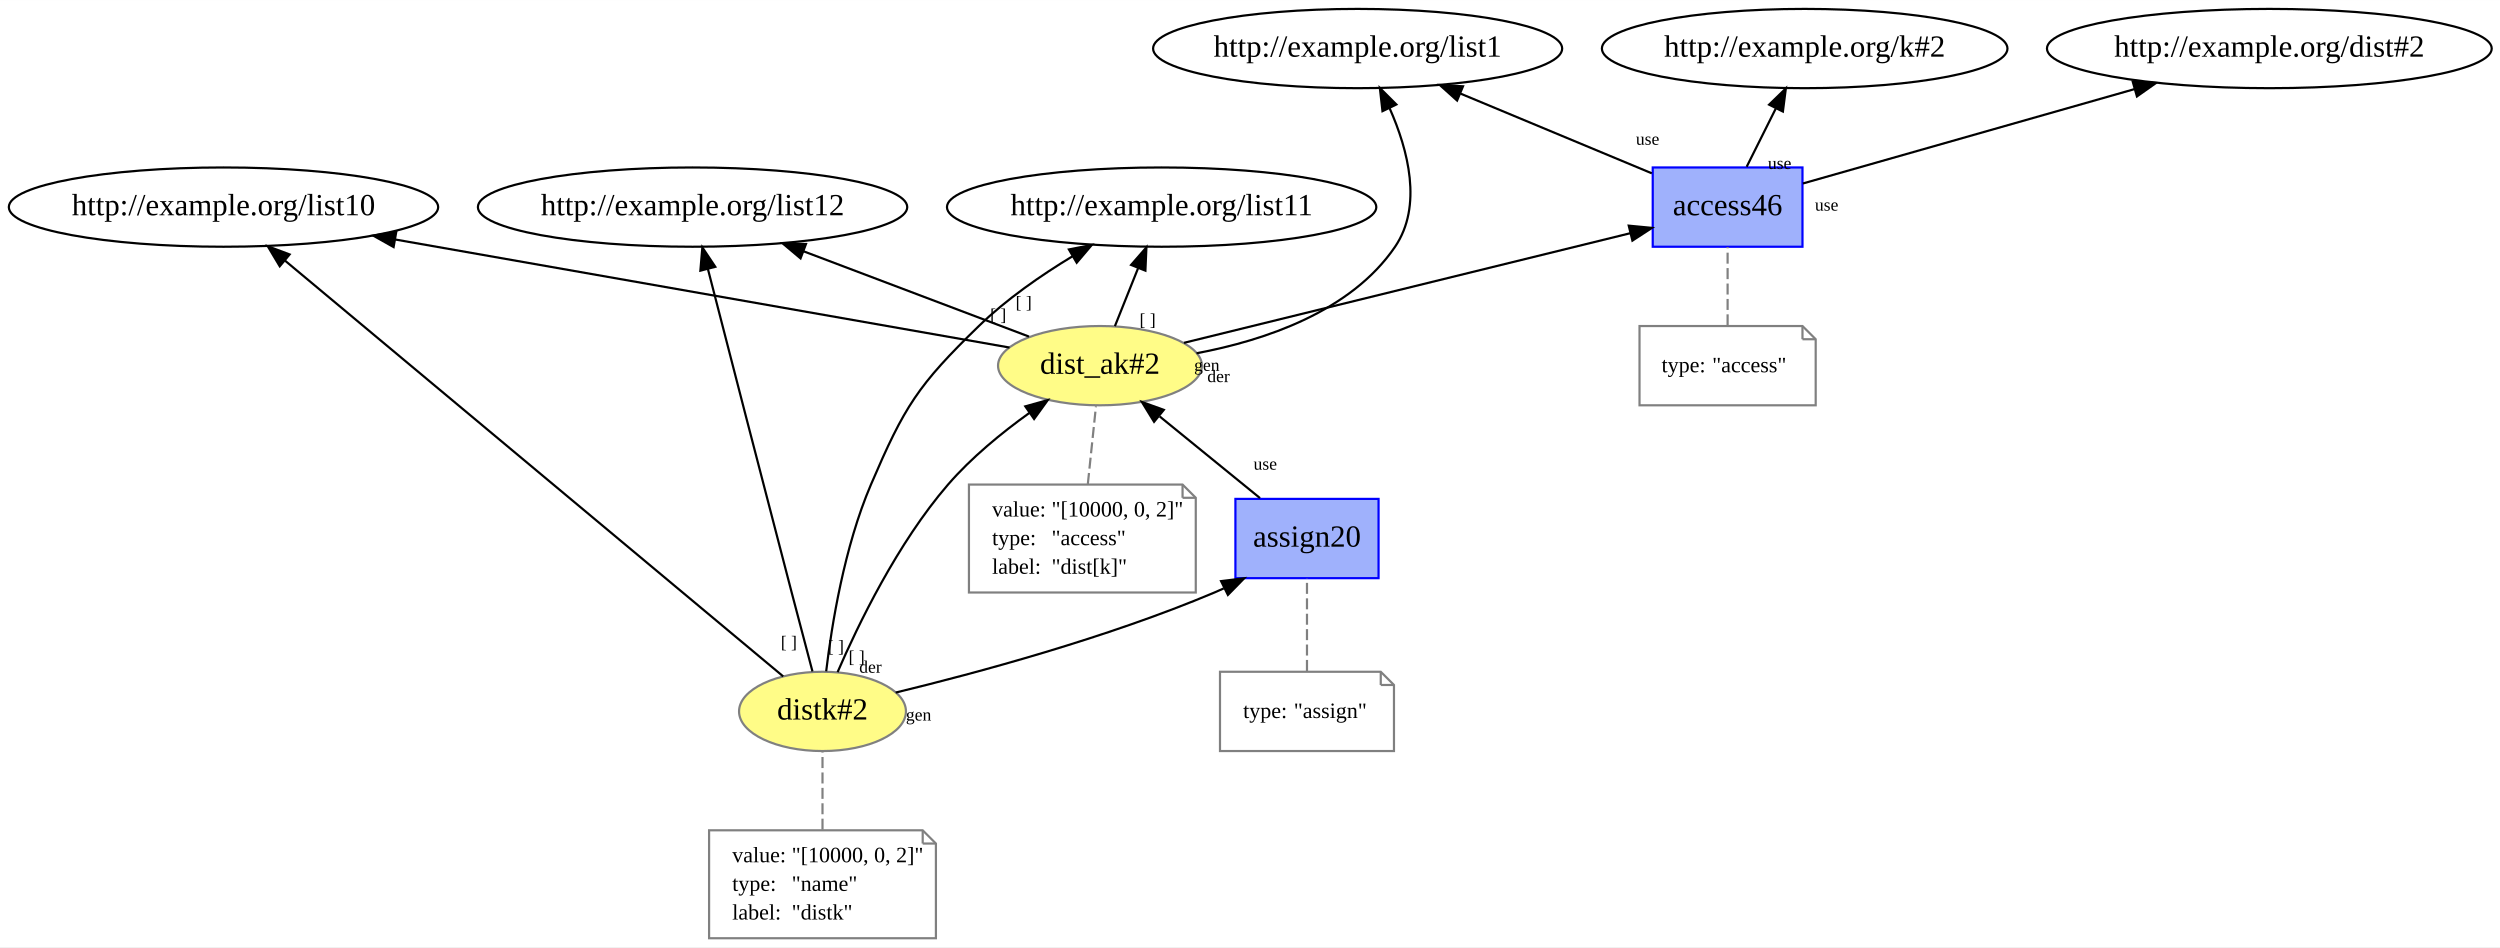
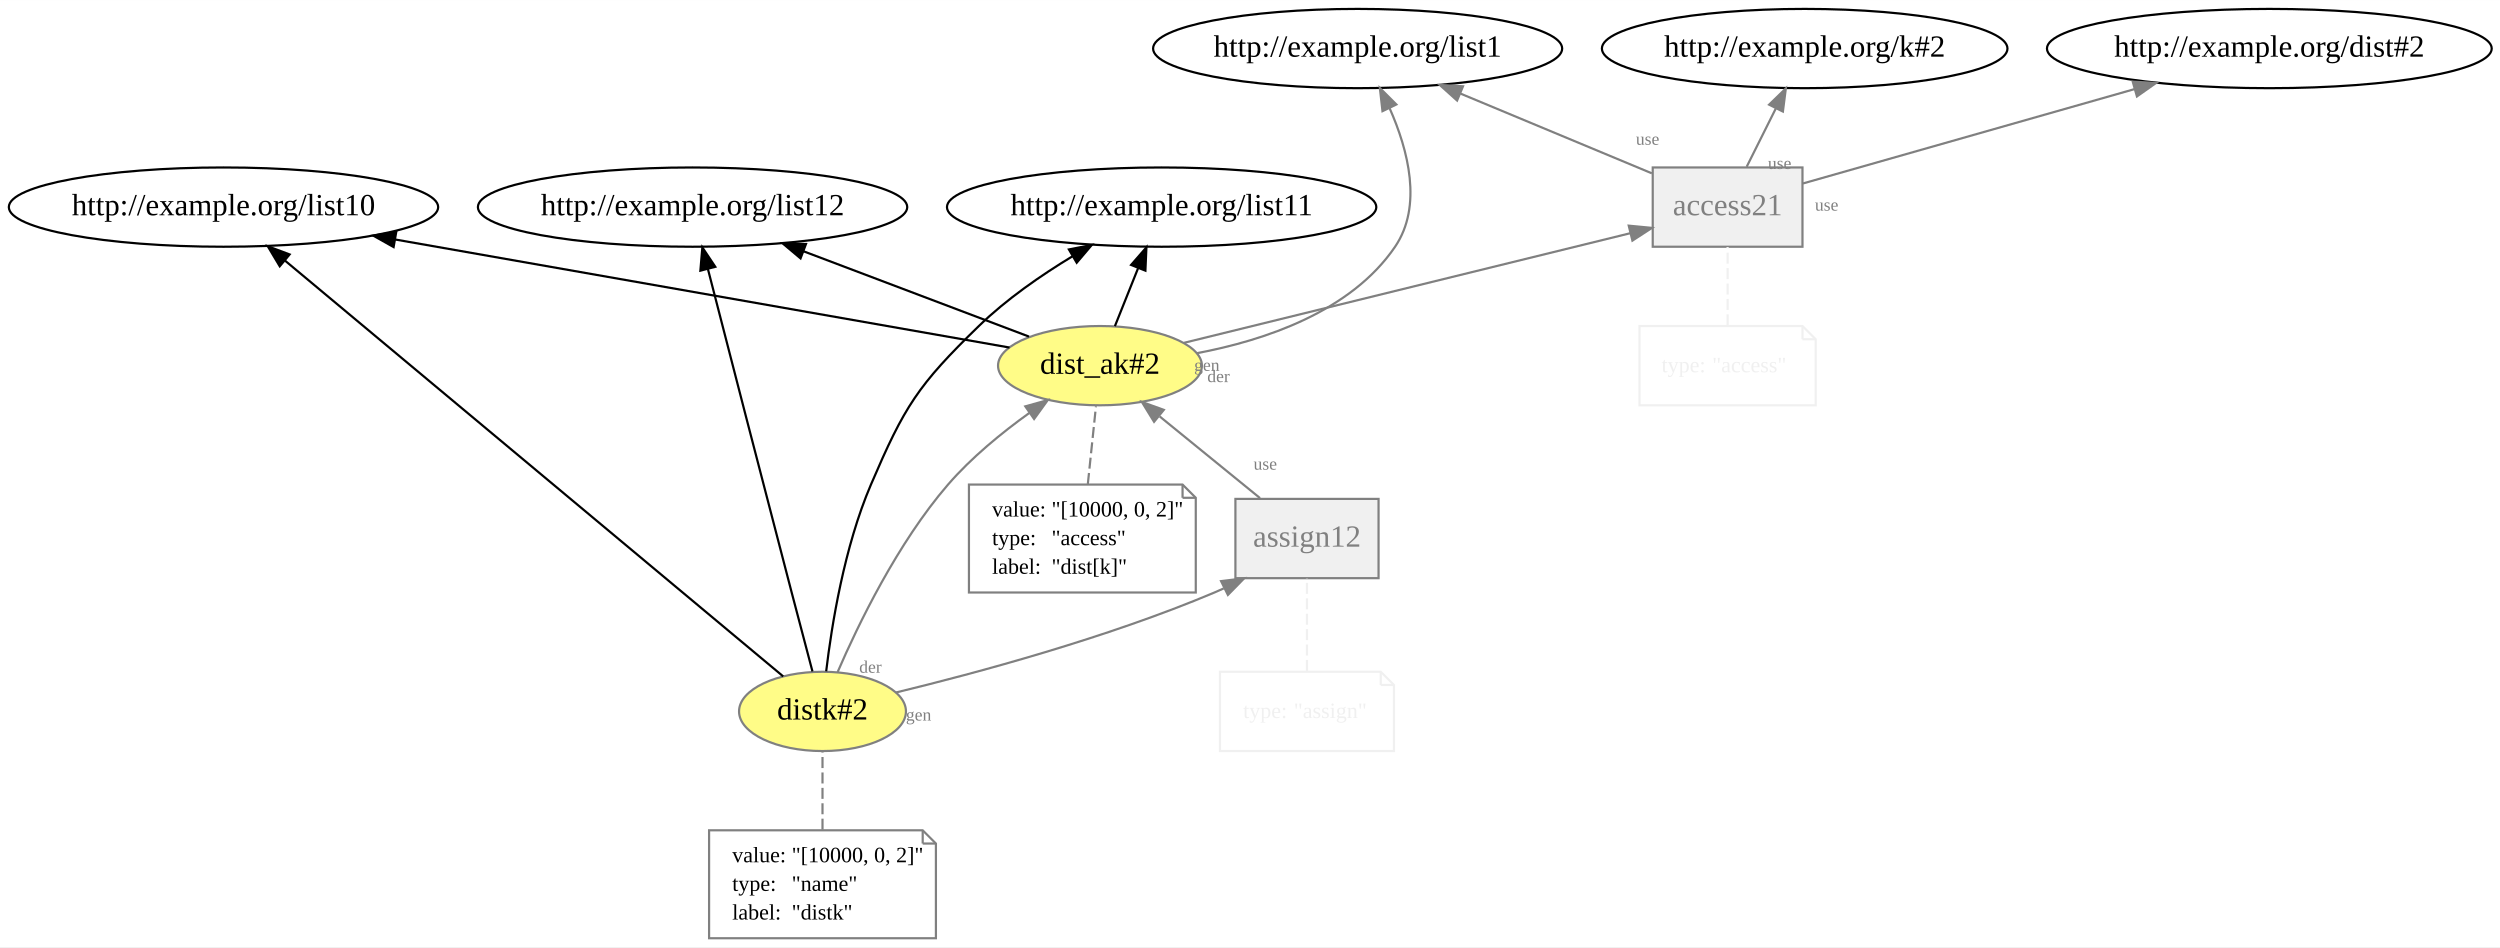
<svg xmlns="http://www.w3.org/2000/svg" xmlns:xlink="http://www.w3.org/1999/xlink" width="1135pt" height="430pt" viewBox="0.00 0.00 1135.23 430.00">
  <g id="graph0" class="graph" transform="scale(1 1) rotate(0) translate(4 426)">
    <polygon fill="white" stroke="none" points="-4,4 -4,-426 1131.23,-426 1131.23,4 -4,4" />
    <g id="node1" class="node">
      <g id="a_node1">
        <a xlink:href="http://example.org/dist_ak#2" xlink:title="dist_ak#2">
          <ellipse fill="#fffc87" stroke="#808080" cx="495.491" cy="-260" rx="46.292" ry="18" />
          <text text-anchor="middle" x="495.491" y="-256.3" font-family="Times New Roman,serif" font-size="14.00">dist_ak#2</text>
        </a>
      </g>
    </g>
    <g id="node3" class="node">
      <ellipse fill="none" stroke="black" cx="97.491" cy="-332" rx="97.483" ry="18" />
      <text text-anchor="middle" x="97.491" y="-328.3" font-family="Times New Roman,serif" font-size="14.00">http://example.org/list10</text>
    </g>
    <g id="edge2" class="edge">
      <path fill="none" stroke="black" d="M454.397,-268.228C388.744,-279.775 259.094,-302.577 175.451,-317.289" />
      <polygon fill="black" stroke="black" points="174.729,-313.862 165.486,-319.041 175.941,-320.756 174.729,-313.862" />
-       <text text-anchor="middle" x="449.261" y="-280.421" font-family="Times New Roman,serif" font-size="8.00">[ ]</text>
    </g>
    <g id="node4" class="node">
      <ellipse fill="none" stroke="black" cx="523.491" cy="-332" rx="97.483" ry="18" />
      <text text-anchor="middle" x="523.491" y="-328.3" font-family="Times New Roman,serif" font-size="14.00">http://example.org/list11</text>
    </g>
    <g id="edge3" class="edge">
      <path fill="none" stroke="black" d="M502.269,-277.945C505.421,-285.824 509.245,-295.383 512.774,-304.206" />
      <polygon fill="black" stroke="black" points="509.618,-305.74 516.581,-313.725 516.117,-303.14 509.618,-305.74" />
-       <text text-anchor="middle" x="517.116" y="-278.184" font-family="Times New Roman,serif" font-size="8.00">[ ]</text>
    </g>
    <g id="node5" class="node">
      <ellipse fill="none" stroke="black" cx="310.491" cy="-332" rx="97.483" ry="18" />
      <text text-anchor="middle" x="310.491" y="-328.3" font-family="Times New Roman,serif" font-size="14.00">http://example.org/list12</text>
    </g>
    <g id="edge4" class="edge">
      <path fill="none" stroke="black" d="M463.267,-273.193C435,-283.889 393.433,-299.617 360.79,-311.968" />
      <polygon fill="black" stroke="black" points="359.52,-308.707 351.405,-315.519 361.997,-315.254 359.52,-308.707" />
-       <text text-anchor="middle" x="460.849" y="-286.097" font-family="Times New Roman,serif" font-size="8.00">[ ]</text>
    </g>
    <g id="node6" class="node">
      <g id="a_node6">
-         <a xlink:href="http://example.org/access46" xlink:title="access46">
-           <polygon fill="#9fb1fc" stroke="#0000ff" points="814.491,-350 746.491,-350 746.491,-314 814.491,-314 814.491,-350" />
-           <text text-anchor="middle" x="780.491" y="-328.3" font-family="Times New Roman,serif" font-size="14.00">access46</text>
+         <a xlink:href="http://example.org/access21" xlink:title="access21">
+           <polygon fill="#f0f0f0" stroke="gray" points="814.491,-350 746.491,-350 746.491,-314 814.491,-314 814.491,-350" />
+           <text text-anchor="middle" x="780.491" y="-328.3" font-family="Times New Roman,serif" font-size="14.00" fill="gray">access21</text>
        </a>
      </g>
    </g>
    <g id="edge8" class="edge">
-       <path fill="none" stroke="black" d="M533.632,-270.368C586.179,-283.274 680.637,-306.474 736.231,-320.129" />
-       <polygon fill="black" stroke="black" points="735.594,-323.577 746.14,-322.563 737.264,-316.779 735.594,-323.577" />
-       <text text-anchor="middle" x="544.014" y="-257.641" font-family="Times New Roman,serif" font-size="8.00">gen</text>
+       <path fill="none" stroke="gray" d="M533.632,-270.368C586.179,-283.274 680.637,-306.474 736.231,-320.129" />
+       <polygon fill="gray" stroke="gray" points="735.594,-323.577 746.14,-322.563 737.264,-316.779 735.594,-323.577" />
+       <text text-anchor="middle" x="544.014" y="-257.641" font-family="Times New Roman,serif" font-size="8.00" fill="gray">gen</text>
    </g>
    <g id="node8" class="node">
      <ellipse fill="none" stroke="black" cx="612.491" cy="-404" rx="92.883" ry="18" />
      <text text-anchor="middle" x="612.491" y="-400.3" font-family="Times New Roman,serif" font-size="14.00">http://example.org/list1</text>
    </g>
    <g id="edge7" class="edge">
-       <path fill="none" stroke="black" d="M539.336,-265.631C570.199,-271.436 609.448,-284.518 629.491,-314 642.069,-332.5 635.426,-357.911 627.036,-376.846" />
-       <polygon fill="black" stroke="black" points="623.772,-375.558 622.582,-386.086 630.077,-378.598 623.772,-375.558" />
-       <text text-anchor="middle" x="549.32" y="-252.536" font-family="Times New Roman,serif" font-size="8.00">der</text>
+       <path fill="none" stroke="gray" d="M539.336,-265.631C570.199,-271.436 609.448,-284.518 629.491,-314 642.069,-332.5 635.426,-357.911 627.036,-376.846" />
+       <polygon fill="gray" stroke="gray" points="623.772,-375.558 622.582,-386.086 630.077,-378.598 623.772,-375.558" />
+       <text text-anchor="middle" x="549.32" y="-252.536" font-family="Times New Roman,serif" font-size="8.00" fill="gray">der</text>
    </g>
    <g id="node2" class="node">
      <polygon fill="none" stroke="gray" points="532.991,-206 435.991,-206 435.991,-157 538.991,-157 538.991,-200 532.991,-206" />
      <polyline fill="none" stroke="gray" points="532.991,-206 532.991,-200 " />
      <polyline fill="none" stroke="gray" points="538.991,-200 532.991,-200 " />
      <text text-anchor="start" x="446.491" y="-191.5" font-family="Times New Roman,serif" font-size="10.00">value:</text>
      <text text-anchor="start" x="473.491" y="-191.5" font-family="Times New Roman,serif" font-size="10.00">"[10000, 0, 2]"</text>
      <text text-anchor="start" x="446.491" y="-178.5" font-family="Times New Roman,serif" font-size="10.00">type:</text>
      <text text-anchor="start" x="473.491" y="-178.5" font-family="Times New Roman,serif" font-size="10.00">"access"</text>
      <text text-anchor="start" x="446.491" y="-165.5" font-family="Times New Roman,serif" font-size="10.00">label:</text>
      <text text-anchor="start" x="473.491" y="-165.5" font-family="Times New Roman,serif" font-size="10.00">"dist[k]"</text>
    </g>
    <g id="edge1" class="edge">
      <path fill="none" stroke="gray" stroke-dasharray="5,2" d="M489.979,-206.286C491.171,-217.69 492.574,-231.105 493.666,-241.548" />
    </g>
    <g id="edge6" class="edge">
-       <path fill="none" stroke="black" d="M746.089,-347.334C721.014,-357.782 686.753,-372.058 659.204,-383.536" />
-       <polygon fill="black" stroke="black" points="657.651,-380.392 649.766,-387.469 660.343,-386.853 657.651,-380.392" />
-       <text text-anchor="middle" x="744.162" y="-360.31" font-family="Times New Roman,serif" font-size="8.00">use</text>
+       <path fill="none" stroke="gray" d="M746.089,-347.334C721.014,-357.782 686.753,-372.058 659.204,-383.536" />
+       <polygon fill="gray" stroke="gray" points="657.651,-380.392 649.766,-387.469 660.343,-386.853 657.651,-380.392" />
+       <text text-anchor="middle" x="744.162" y="-360.31" font-family="Times New Roman,serif" font-size="8.00" fill="gray">use</text>
    </g>
    <g id="node9" class="node">
      <ellipse fill="none" stroke="black" cx="1026.49" cy="-404" rx="100.983" ry="18" />
      <text text-anchor="middle" x="1026.49" y="-400.3" font-family="Times New Roman,serif" font-size="14.00">http://example.org/dist#2</text>
    </g>
    <g id="edge9" class="edge">
-       <path fill="none" stroke="black" d="M814.697,-342.733C853.521,-353.781 917.619,-372.02 965.149,-385.545" />
-       <polygon fill="black" stroke="black" points="964.449,-388.984 975.025,-388.355 966.364,-382.252 964.449,-388.984" />
-       <text text-anchor="middle" x="825.466" y="-330.391" font-family="Times New Roman,serif" font-size="8.00">use</text>
+       <path fill="none" stroke="gray" d="M814.697,-342.733C853.521,-353.781 917.619,-372.02 965.149,-385.545" />
+       <polygon fill="gray" stroke="gray" points="964.449,-388.984 975.025,-388.355 966.364,-382.252 964.449,-388.984" />
+       <text text-anchor="middle" x="825.466" y="-330.391" font-family="Times New Roman,serif" font-size="8.00" fill="gray">use</text>
    </g>
    <g id="node10" class="node">
      <ellipse fill="none" stroke="black" cx="815.491" cy="-404" rx="92.084" ry="18" />
      <text text-anchor="middle" x="815.491" y="-400.3" font-family="Times New Roman,serif" font-size="14.00">http://example.org/k#2</text>
    </g>
    <g id="edge10" class="edge">
-       <path fill="none" stroke="black" d="M789.143,-350.303C793.127,-358.272 797.942,-367.9 802.359,-376.736" />
-       <polygon fill="black" stroke="black" points="799.336,-378.517 806.939,-385.896 805.597,-375.386 799.336,-378.517" />
-       <text text-anchor="middle" x="804.116" y="-349.302" font-family="Times New Roman,serif" font-size="8.00">use</text>
+       <path fill="none" stroke="gray" d="M789.143,-350.303C793.127,-358.272 797.942,-367.9 802.359,-376.736" />
+       <polygon fill="gray" stroke="gray" points="799.336,-378.517 806.939,-385.896 805.597,-375.386 799.336,-378.517" />
+       <text text-anchor="middle" x="804.116" y="-349.302" font-family="Times New Roman,serif" font-size="8.00" fill="gray">use</text>
    </g>
    <g id="node7" class="node">
-       <polygon fill="none" stroke="gray" points="814.491,-278 740.491,-278 740.491,-242 820.491,-242 820.491,-272 814.491,-278" />
-       <polyline fill="none" stroke="gray" points="814.491,-278 814.491,-272 " />
-       <polyline fill="none" stroke="gray" points="820.491,-272 814.491,-272 " />
-       <text text-anchor="start" x="750.491" y="-257" font-family="Times New Roman,serif" font-size="10.00">type:</text>
-       <text text-anchor="start" x="773.491" y="-257" font-family="Times New Roman,serif" font-size="10.00">"access"</text>
+       <polygon fill="none" stroke="#f0f0f0" points="814.491,-278 740.491,-278 740.491,-242 820.491,-242 820.491,-272 814.491,-278" />
+       <polyline fill="none" stroke="#f0f0f0" points="814.491,-278 814.491,-272 " />
+       <polyline fill="none" stroke="#f0f0f0" points="820.491,-272 814.491,-272 " />
+       <text text-anchor="start" x="750.491" y="-257" font-family="Times New Roman,serif" font-size="10.00" fill="#f0f0f0">type:</text>
+       <text text-anchor="start" x="773.491" y="-257" font-family="Times New Roman,serif" font-size="10.00" fill="#f0f0f0">"access"</text>
    </g>
    <g id="edge5" class="edge">
-       <path fill="none" stroke="gray" stroke-dasharray="5,2" d="M780.491,-278.303C780.491,-289.154 780.491,-303.083 780.491,-313.896" />
+       <path fill="none" stroke="#f0f0f0" stroke-dasharray="5,2" d="M780.491,-278.303C780.491,-289.154 780.491,-303.083 780.491,-313.896" />
    </g>
    <g id="node11" class="node">
      <g id="a_node11">
        <a xlink:href="http://example.org/distk#2" xlink:title="distk#2">
          <ellipse fill="#fffc87" stroke="#808080" cx="369.491" cy="-103" rx="37.894" ry="18" />
          <text text-anchor="middle" x="369.491" y="-99.3" font-family="Times New Roman,serif" font-size="14.00">distk#2</text>
        </a>
      </g>
    </g>
    <g id="edge17" class="edge">
-       <path fill="none" stroke="black" d="M376.345,-120.84C385.581,-142.201 403.544,-179.448 426.491,-206 437.084,-218.257 450.912,-229.546 463.405,-238.528" />
-       <polygon fill="black" stroke="black" points="461.577,-241.52 471.785,-244.36 465.576,-235.775 461.577,-241.52" />
-       <text text-anchor="middle" x="391.258" y="-120.553" font-family="Times New Roman,serif" font-size="8.00">der</text>
+       <path fill="none" stroke="gray" d="M376.345,-120.84C385.581,-142.201 403.544,-179.448 426.491,-206 437.084,-218.257 450.912,-229.546 463.405,-238.528" />
+       <polygon fill="gray" stroke="gray" points="461.577,-241.52 471.785,-244.36 465.576,-235.775 461.577,-241.52" />
+       <text text-anchor="middle" x="391.258" y="-120.553" font-family="Times New Roman,serif" font-size="8.00" fill="gray">der</text>
    </g>
    <g id="edge12" class="edge">
      <path fill="none" stroke="black" d="M351.645,-118.894C305.346,-157.533 181.116,-261.21 125.309,-307.785" />
      <polygon fill="black" stroke="black" points="123.024,-305.133 117.589,-314.227 127.509,-310.507 123.024,-305.133" />
-       <text text-anchor="middle" x="354.21" y="-131.773" font-family="Times New Roman,serif" font-size="8.00">[ ]</text>
    </g>
    <g id="edge13" class="edge">
      <path fill="none" stroke="black" d="M371.163,-121.216C373.637,-142.003 379.357,-177.695 391.491,-206 406.743,-241.576 412.723,-251.033 440.491,-278 452.984,-290.133 468.676,-301.001 483.043,-309.691" />
      <polygon fill="black" stroke="black" points="481.38,-312.773 491.777,-314.811 484.92,-306.734 481.38,-312.773" />
-       <text text-anchor="middle" x="384.992" y="-125.126" font-family="Times New Roman,serif" font-size="8.00">[ ]</text>
    </g>
    <g id="edge14" class="edge">
      <path fill="none" stroke="black" d="M364.929,-121.18C362.181,-131.55 358.62,-145.03 355.491,-157 341.905,-208.98 326.237,-269.753 317.434,-303.975" />
      <polygon fill="black" stroke="black" points="314.033,-303.148 314.933,-313.705 320.813,-304.891 314.033,-303.148" />
-       <text text-anchor="middle" x="375.566" y="-129.856" font-family="Times New Roman,serif" font-size="8.00">[ ]</text>
    </g>
    <g id="node13" class="node">
      <g id="a_node13">
-         <a xlink:href="http://example.org/assign20" xlink:title="assign20">
-           <polygon fill="#9fb1fc" stroke="#0000ff" points="621.991,-199.5 556.991,-199.5 556.991,-163.5 621.991,-163.5 621.991,-199.5" />
-           <text text-anchor="middle" x="589.491" y="-177.8" font-family="Times New Roman,serif" font-size="14.00">assign20</text>
+         <a xlink:href="http://example.org/assign12" xlink:title="assign12">
+           <polygon fill="#f0f0f0" stroke="gray" points="621.991,-199.5 556.991,-199.5 556.991,-163.5 621.991,-163.5 621.991,-199.5" />
+           <text text-anchor="middle" x="589.491" y="-177.8" font-family="Times New Roman,serif" font-size="14.00" fill="gray">assign12</text>
        </a>
      </g>
    </g>
    <g id="edge18" class="edge">
-       <path fill="none" stroke="black" d="M402.73,-111.561C439.068,-120.359 498.633,-136.357 547.491,-157 548.886,-157.589 550.294,-158.213 551.707,-158.863" />
-       <polygon fill="black" stroke="black" points="550.478,-162.161 560.993,-163.457 553.582,-155.886 550.478,-162.161" />
-       <text text-anchor="middle" x="413.123" y="-98.845" font-family="Times New Roman,serif" font-size="8.00">gen</text>
+       <path fill="none" stroke="gray" d="M402.73,-111.561C439.068,-120.359 498.633,-136.357 547.491,-157 548.886,-157.589 550.294,-158.213 551.707,-158.863" />
+       <polygon fill="gray" stroke="gray" points="550.478,-162.161 560.993,-163.457 553.582,-155.886 550.478,-162.161" />
+       <text text-anchor="middle" x="413.123" y="-98.845" font-family="Times New Roman,serif" font-size="8.00" fill="gray">gen</text>
    </g>
    <g id="node12" class="node">
      <polygon fill="none" stroke="gray" points="414.991,-49 317.991,-49 317.991,-0 420.991,-0 420.991,-43 414.991,-49" />
      <polyline fill="none" stroke="gray" points="414.991,-49 414.991,-43 " />
      <polyline fill="none" stroke="gray" points="420.991,-43 414.991,-43 " />
      <text text-anchor="start" x="328.491" y="-34.5" font-family="Times New Roman,serif" font-size="10.00">value:</text>
      <text text-anchor="start" x="355.491" y="-34.5" font-family="Times New Roman,serif" font-size="10.00">"[10000, 0, 2]"</text>
      <text text-anchor="start" x="328.491" y="-21.5" font-family="Times New Roman,serif" font-size="10.00">type:</text>
      <text text-anchor="start" x="355.491" y="-21.5" font-family="Times New Roman,serif" font-size="10.00">"name"</text>
      <text text-anchor="start" x="328.491" y="-8.5" font-family="Times New Roman,serif" font-size="10.00">label:</text>
      <text text-anchor="start" x="355.491" y="-8.5" font-family="Times New Roman,serif" font-size="10.00">"distk"</text>
    </g>
    <g id="edge11" class="edge">
      <path fill="none" stroke="gray" stroke-dasharray="5,2" d="M369.491,-49.286C369.491,-60.69 369.491,-74.105 369.491,-84.548" />
    </g>
    <g id="edge16" class="edge">
-       <path fill="none" stroke="black" d="M568.161,-199.859C554.668,-210.841 537.102,-225.136 522.621,-236.921" />
-       <polygon fill="black" stroke="black" points="520.052,-234.499 514.505,-243.526 524.47,-239.929 520.052,-234.499" />
-       <text text-anchor="middle" x="570.544" y="-212.769" font-family="Times New Roman,serif" font-size="8.00">use</text>
+       <path fill="none" stroke="gray" d="M568.161,-199.859C554.668,-210.841 537.102,-225.136 522.621,-236.921" />
+       <polygon fill="gray" stroke="gray" points="520.052,-234.499 514.505,-243.526 524.47,-239.929 520.052,-234.499" />
+       <text text-anchor="middle" x="570.544" y="-212.769" font-family="Times New Roman,serif" font-size="8.00" fill="gray">use</text>
    </g>
    <g id="node14" class="node">
-       <polygon fill="none" stroke="gray" points="622.991,-121 549.991,-121 549.991,-85 628.991,-85 628.991,-115 622.991,-121" />
-       <polyline fill="none" stroke="gray" points="622.991,-121 622.991,-115 " />
-       <polyline fill="none" stroke="gray" points="628.991,-115 622.991,-115 " />
-       <text text-anchor="start" x="560.491" y="-100" font-family="Times New Roman,serif" font-size="10.00">type:</text>
-       <text text-anchor="start" x="583.491" y="-100" font-family="Times New Roman,serif" font-size="10.00">"assign"</text>
+       <polygon fill="none" stroke="#f0f0f0" points="622.991,-121 549.991,-121 549.991,-85 628.991,-85 628.991,-115 622.991,-121" />
+       <polyline fill="none" stroke="#f0f0f0" points="622.991,-121 622.991,-115 " />
+       <polyline fill="none" stroke="#f0f0f0" points="628.991,-115 622.991,-115 " />
+       <text text-anchor="start" x="560.491" y="-100" font-family="Times New Roman,serif" font-size="10.00" fill="#f0f0f0">type:</text>
+       <text text-anchor="start" x="583.491" y="-100" font-family="Times New Roman,serif" font-size="10.00" fill="#f0f0f0">"assign"</text>
    </g>
    <g id="edge15" class="edge">
-       <path fill="none" stroke="gray" stroke-dasharray="5,2" d="M589.491,-121.359C589.491,-133.967 589.491,-150.943 589.491,-163.473" />
+       <path fill="none" stroke="#f0f0f0" stroke-dasharray="5,2" d="M589.491,-121.359C589.491,-133.967 589.491,-150.943 589.491,-163.473" />
    </g>
  </g>
</svg>
